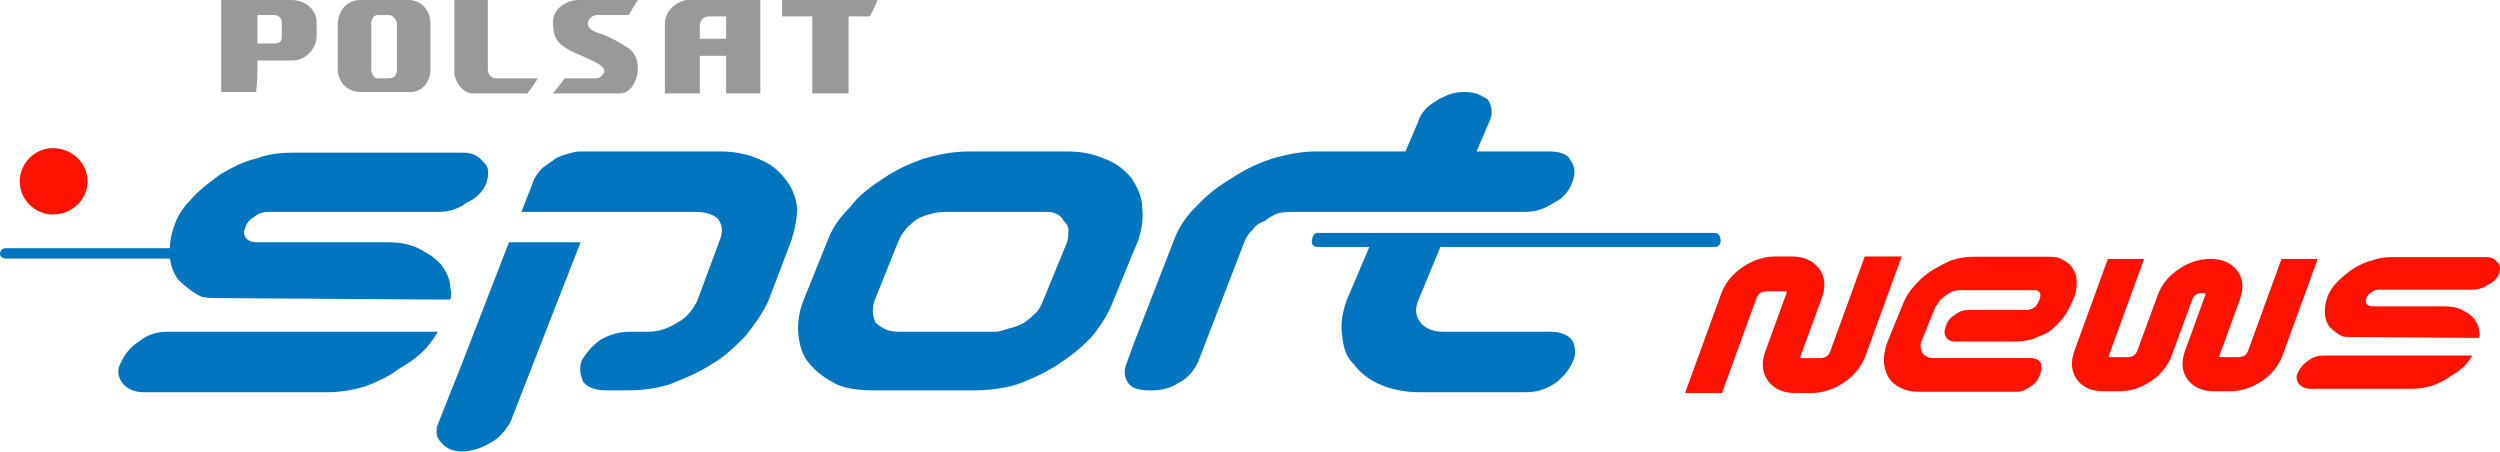
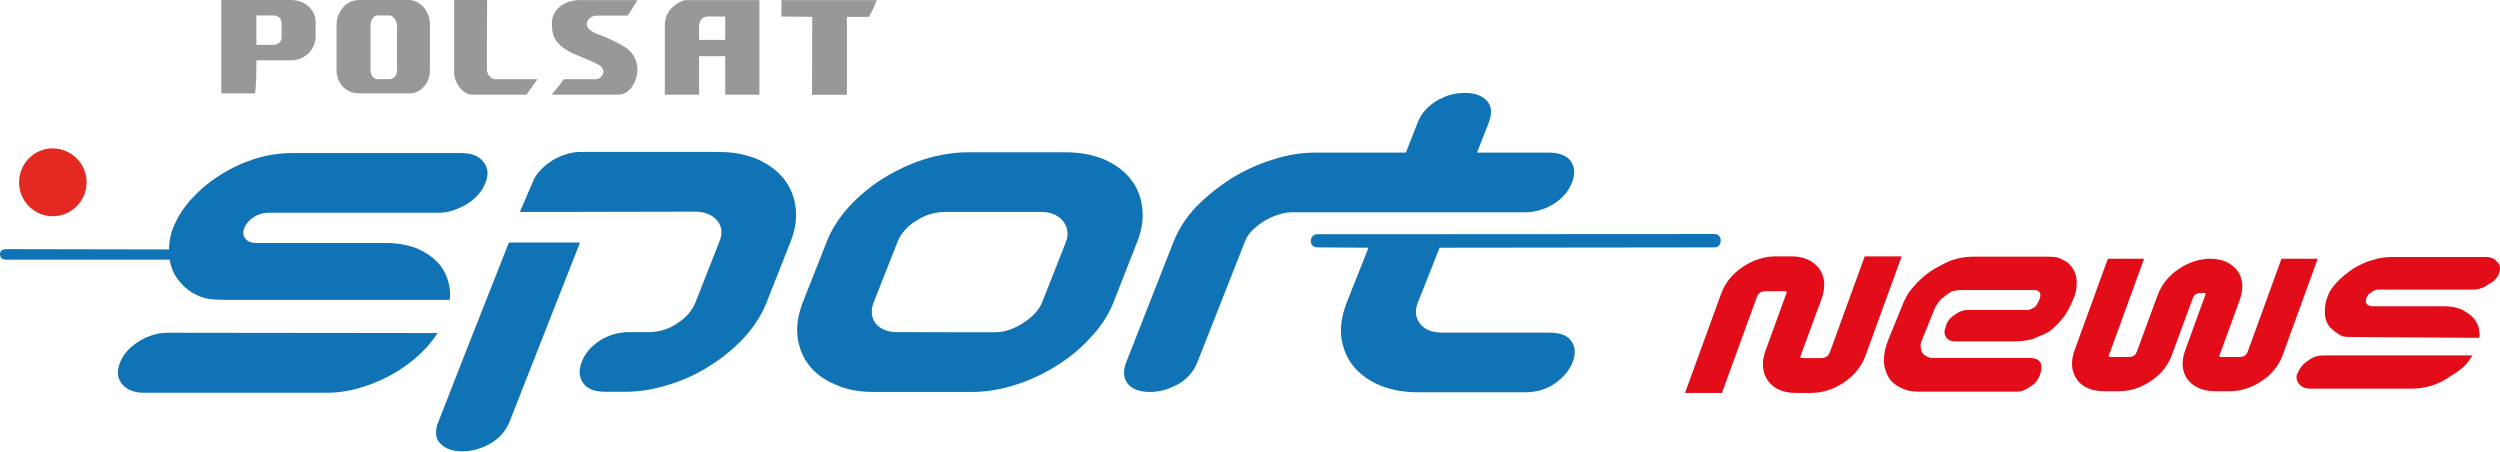
- <svg xmlns="http://www.w3.org/2000/svg" version="1.1" width="600" height="108.352" id="svg13833">
-   <defs id="defs13835">
-     <clipPath id="clipPath6539">
-       <path d="m 0,0 841.89,0 0,595.276 L 0,595.276 0,0 z" id="path6541" />
-     </clipPath>
-   </defs>
-   <g transform="translate(-50.00005,-478.186)" id="layer1">
-     <g transform="matrix(6.162893,0,0,-6.162893,-1998.215,1268.2)" id="g6535">
-       <g clip-path="url(#clipPath6539)" id="g6537">
-         <g transform="translate(411.7841,116.5529)" id="g6543">
-           <path d="m 0,0 c 0.028,0.099 0.028,0.178 0,0.227 -0.05,0.08 -0.101,0.109 -0.206,0.109 l -2.945,0 C -3.229,0.336 -3.332,0.307 -3.436,0.28 -3.51,0.227 -3.614,0.178 -3.667,0.128 -3.766,0.05 -3.845,0 -3.918,-0.099 -3.973,-0.178 -4.023,-0.257 -4.074,-0.333 l -0.539,-1.331 c -0.026,-0.08 -0.052,-0.159 -0.026,-0.208 0,-0.079 0.026,-0.152 0.053,-0.227 0.049,-0.059 0.102,-0.109 0.153,-0.129 0.076,-0.05 0.153,-0.079 0.231,-0.079 l 3.818,0 c 0.178,0 0.334,-0.049 0.412,-0.184 C 0.079,-2.613 0.079,-2.772 0,-2.973 -0.071,-3.155 -0.177,-3.306 -0.357,-3.411 -0.534,-3.54 -0.691,-3.619 -0.899,-3.619 l -3.839,0 c -0.287,0 -0.488,0.053 -0.696,0.158 -0.205,0.103 -0.359,0.231 -0.461,0.406 -0.102,0.178 -0.178,0.415 -0.178,0.649 0,0.248 0.053,0.511 0.152,0.762 l 0.537,1.311 c 0.105,0.283 0.233,0.538 0.438,0.768 0.208,0.254 0.435,0.462 0.695,0.639 0.251,0.159 0.535,0.307 0.79,0.416 0.285,0.099 0.565,0.148 0.847,0.148 l 2.948,0 C 0.562,1.638 0.768,1.615 0.896,1.51 1.08,1.437 1.206,1.302 1.284,1.177 1.383,1.025 1.435,0.847 1.435,0.643 1.435,0.435 1.412,0.227 1.31,0 1.206,-0.234 1.08,-0.541 0.896,-0.748 0.743,-0.946 0.562,-1.13 0.361,-1.282 0.079,-1.44 -0.05,-1.46 -0.282,-1.569 -0.534,-1.644 -0.796,-1.664 -1.027,-1.664 l -2.252,0 c -0.203,0 -0.335,0.068 -0.388,0.204 -0.049,0.079 -0.072,0.178 0,0.355 0.028,0.179 0.157,0.357 0.363,0.486 0.178,0.135 0.356,0.184 0.537,0.184 l 2.282,0 c 0.101,0 0.177,0.049 0.279,0.102 C -0.127,-0.287 -0.05,-0.099 0,0" id="path6545" style="fill:#ff1200;fill-opacity:1;fill-rule:nonzero;stroke:none" />
-         </g>
-         <g transform="translate(335.7562,121.1177)" id="g6547">
-           <path d="m 0,0 c 0,-0.692 -0.592,-1.282 -1.358,-1.282 -0.692,0 -1.284,0.59 -1.284,1.282 0,0.719 0.592,1.302 1.284,1.302 C -0.592,1.302 0,0.719 0,0" id="path6549" style="fill:#ff1200;fill-opacity:1;fill-rule:nonzero;stroke:none" />
-         </g>
-         <g transform="translate(360.1122,126.0146)" id="g6551">
-           <path d="m 0,0 0.512,0 0,-1.466 1.332,0 0,3.64 -1.844,0 0,-0.639 0.512,0 0,-0.87 L 0,0.665 0,0 z m -1.027,2.174 c -0.178,0 -0.847,-0.282 -0.847,-0.918 l 0,-2.722 1.361,0 0,1.466 0.513,0 0,0.665 -0.513,0 0,0.511 c 0,0.177 0.129,0.359 0.356,0.359 l 0.157,0 0,0.639 -1.027,0 z" id="path6553" style="fill:#999999;fill-opacity:1;fill-rule:nonzero;stroke:none" />
-         </g>
-         <g transform="translate(348.2661,128.1885)" id="g6555">
-           <path d="m 0,0 -0.974,0 0,-0.587 0.206,0 c 0.183,0 0.305,-0.234 0.305,-0.33 l 0,-1.772 c 0,-0.259 -0.122,-0.36 -0.305,-0.36 l -0.206,0 0,-0.534 0.053,0 0.999,0 c 0.41,0 0.766,0.359 0.766,0.894 l 0,1.772 C 0.844,-0.331 0.411,0 0,0 m -0.974,0 -0.9,0 c -0.664,0 -0.893,-0.587 -0.893,-0.917 l 0,-1.772 c 0,-0.44 0.308,-0.894 0.893,-0.894 l 0.9,0 0,0.534 -0.254,0 c -0.128,0 -0.234,0.178 -0.234,0.36 l 0,1.772 c 0,0.176 0.106,0.33 0.234,0.33 l 0.254,0 0,0.587 z" id="path6557" style="fill:#999999;fill-opacity:1;fill-rule:nonzero;stroke:none" />
-         </g>
-         <g transform="translate(343.6765,128.1885)" id="g6559">
-           <path d="m 0,0 -0.817,0 0,-0.587 0.151,0 c 0.18,0 0.31,-0.105 0.31,-0.283 l 0,-0.541 c 0,-0.178 -0.054,-0.281 -0.31,-0.281 l -0.151,0 0,-0.664 0.868,0 c 0.59,0 0.949,0.537 0.949,0.945 l 0,0.59 C 1,-0.512 0.692,0 0,0 m -0.817,0 -1.899,0 0,-3.583 1.361,0 c 0.05,0.405 0.05,0.82 0.05,1.227 l 0.488,0 0,0.664 -0.488,0 0,1.105 0.488,0 0,0.587 z" id="path6561" style="fill:#999999;fill-opacity:1;fill-rule:nonzero;stroke:none" />
-         </g>
-         <g transform="translate(366.2146,127.5492)" id="g6563">
-           <path d="m 0,0 -0.822,0 0,-3 -1.413,0 0,3 -1.177,0 0,0.639 3.717,0 C 0.227,0.411 0.125,0.231 0,0" id="path6565" style="fill:#999999;fill-opacity:1;fill-rule:nonzero;stroke:none" />
-         </g>
-         <g transform="translate(355.5978,125.1393)" id="g6567">
-           <path d="m 0,0 c 0.106,0 0.284,0.178 0.284,0.286 0,0.125 -0.178,0.253 -0.284,0.306 -0.306,0.177 -0.82,0.356 -1.127,0.534 -0.412,0.231 -0.59,0.463 -0.59,1.054 0,0.588 0.59,0.869 0.999,0.869 l 2.305,0 C 1.409,2.768 1.23,2.463 1.23,2.463 l -1.23,0 c -0.178,0 -0.357,-0.155 -0.357,-0.331 0,-0.183 0.179,-0.312 0.535,-0.409 C 0.541,1.589 0.946,1.357 1.132,1.23 1.538,0.998 1.587,0.64 1.587,0.36 1.587,0 1.362,-0.59 0.877,-0.59 l -2.594,0 C -1.488,-0.304 -1.254,0 -1.254,0 L 0,0 z" id="path6569" style="fill:#999999;fill-opacity:1;fill-rule:nonzero;stroke:none" />
-         </g>
-         <g transform="translate(352.8773,124.5488)" id="g6571">
-           <path d="m 0,0 -2.123,0 c -0.413,0 -0.718,0.511 -0.718,0.822 l 0,2.818 1.307,0 0,-2.689 c 0,-0.26 0.183,-0.361 0.306,-0.361 l 1.642,0 C 0.236,0.287 0,0 0,0" id="path6573" style="fill:#999999;fill-opacity:1;fill-rule:nonzero;stroke:none" />
-         </g>
-         <g transform="translate(388.5383,112.9144)" id="g6575">
-           <path d="m 0,0 0,2.356 4.153,0 C 4.562,2.356 4.873,2.257 5.05,1.994 5.155,1.766 5.204,1.48 5.05,1.173 4.923,0.896 4.69,0.584 4.38,0.356 4.026,0.125 3.691,0 3.207,0 L 0,0 z m 0,5.659 0,0.544 10.587,0 c 0.23,0 0.23,-0.307 0.23,-0.307 0,0 0,-0.237 -0.23,-0.237 L 0,5.659 z m 0,1.364 0,4.46 c 0.257,0.151 0.536,0.208 0.846,0.208 0.41,0 0.644,-0.128 0.901,-0.287 0.15,-0.254 0.227,-0.537 0.049,-0.893 L 1.308,9.377 4.1,9.377 C 4.562,9.377 4.873,9.275 4.971,9.021 5.155,8.794 5.155,8.507 5.05,8.203 4.923,7.845 4.69,7.561 4.331,7.383 3.972,7.149 3.619,7.023 3.207,7.023 L 0,7.023 z m 0,4.46 0,-4.46 -5.865,0 c -0.135,0 -0.313,0 -0.542,-0.052 C -6.592,6.921 -6.768,6.793 -6.948,6.664 -7.126,6.615 -7.307,6.486 -7.411,6.332 -7.538,6.203 -7.637,6.074 -7.716,5.896 L -9.538,1.173 C -9.71,0.82 -9.944,0.537 -10.308,0.356 c -0.355,-0.231 -0.711,-0.283 -1.076,-0.283 -0.256,0 -0.481,0.025 -0.664,0.105 l 0,1.694 1.562,4.024 c 0.178,0.481 0.463,0.947 0.896,1.358 0.414,0.435 0.828,0.768 1.363,1.078 0.511,0.353 1.052,0.59 1.586,0.768 0.591,0.175 1.183,0.277 1.694,0.277 l 3.488,0 0.485,1.134 c 0.101,0.356 0.359,0.639 0.692,0.817 0.106,0.076 0.183,0.132 0.282,0.155 m 0,-5.28 -4.875,0 c -0.224,0 -0.224,-0.307 -0.224,-0.307 0,0.076 -0.082,-0.237 0.224,-0.237 l 2.009,0 -0.9,-2.119 C -3.919,3.069 -3.998,2.614 -3.919,2.178 -3.871,1.717 -3.766,1.361 -3.458,1.075 -3.23,0.761 -2.866,0.484 -2.461,0.306 -2.053,0.125 -1.509,0 -0.922,0 L 0,0 l 0,2.356 -0.026,0 c -0.356,0 -0.669,0.129 -0.847,0.357 -0.178,0.234 -0.228,0.491 -0.101,0.827 l 0.875,2.119 0.099,0 0,0.544 z m -12.048,-0.719 0.153,0.356 c 0.181,0.492 0.231,0.953 0.181,1.358 0,0.363 -0.151,0.719 -0.334,1.005 l 0,-2.719 z m 0,2.719 0,-2.719 -0.797,-1.944 c -0.177,-0.471 -0.461,-0.926 -0.817,-1.362 -0.382,-0.412 -0.824,-0.768 -1.335,-1.103 -0.488,-0.314 -1.079,-0.591 -1.588,-0.769 -0.59,-0.181 -1.177,-0.233 -1.719,-0.233 l -0.101,0 0,2.283 0.973,0 c 0.181,0 0.359,0.08 0.538,0.129 0.23,0.049 0.411,0.129 0.592,0.228 0.178,0.128 0.305,0.234 0.488,0.411 0.102,0.129 0.151,0.228 0.231,0.416 l 0.945,2.3 c 0.052,0.185 0.052,0.313 0.052,0.492 0,0.102 -0.052,0.227 -0.18,0.332 -0.053,0.129 -0.178,0.257 -0.356,0.307 -0.102,0.052 -0.283,0.052 -0.461,0.052 l -2.822,0 0,2.354 3.767,0 c 0.594,0 1.025,-0.102 1.441,-0.277 0.484,-0.178 0.768,-0.415 1.075,-0.768 0.019,-0.056 0.049,-0.079 0.074,-0.129 m 0,-6.331 -0.254,-0.699 c -0.127,-0.277 -0.127,-0.589 0.049,-0.817 0.051,-0.076 0.131,-0.129 0.205,-0.178 l 0,1.694 z m -6.357,7.505 0,-2.354 -0.976,0 c -0.332,0 -0.768,-0.102 -1.1,-0.286 C -20.84,6.486 -21.071,6.203 -21.2,5.896 L -22.146,3.54 c -0.103,-0.336 -0.052,-0.593 0.05,-0.827 0.254,-0.228 0.484,-0.357 0.896,-0.357 l 2.795,0 0,-2.283 -3.741,0 c -0.542,0 -1.054,0.052 -1.463,0.233 -0.439,0.231 -0.765,0.455 -1.026,0.769 -0.281,0.286 -0.408,0.691 -0.457,1.103 -0.057,0.436 0,0.891 0.176,1.362 l 0.948,2.356 c 0.177,0.481 0.463,0.897 0.872,1.302 0.358,0.491 0.847,0.824 1.306,1.134 0.538,0.353 1.055,0.59 1.591,0.768 0.588,0.175 1.179,0.277 1.769,0.277 l 0.025,0 z m -16.331,-6.487 0,2.95 1.155,0 -1.155,-2.95 z m 0,4.133 5.613,0 c 0.441,0 0.718,-0.102 0.903,-0.286 0.178,-0.251 0.178,-0.534 0.049,-0.841 L -29.048,3.54 c -0.176,-0.336 -0.405,-0.65 -0.768,-0.827 -0.356,-0.228 -0.718,-0.357 -1.123,-0.357 l -0.719,0 c -0.406,0 -0.741,-0.099 -1.104,-0.286 -0.356,-0.224 -0.585,-0.531 -0.77,-0.815 -0.127,-0.359 -0.049,-0.589 0.048,-0.847 0.186,-0.23 0.494,-0.335 0.905,-0.335 l 0.771,0 c 0.583,0 1.096,0.052 1.688,0.233 0.591,0.231 1.13,0.455 1.614,0.769 0.513,0.286 0.927,0.691 1.334,1.103 0.359,0.436 0.669,0.891 0.896,1.362 l 0.897,2.356 c 0.155,0.481 0.23,0.897 0.23,1.302 -0.075,0.491 -0.23,0.824 -0.485,1.134 -0.279,0.353 -0.592,0.59 -1.052,0.768 -0.409,0.175 -0.893,0.277 -1.485,0.277 l -5.41,0 c -0.18,0 -0.358,-0.049 -0.534,-0.102 -0.236,-0.076 -0.414,-0.125 -0.542,-0.254 l -0.079,-0.049 0,-1.949 z m -3.431,0.254 c 0.049,0.03 0.102,0.077 0.149,0.106 0.414,0.178 0.642,0.462 0.77,0.765 0.105,0.359 0.105,0.646 -0.128,0.824 -0.179,0.227 -0.408,0.356 -0.791,0.356 l 0,-2.051 z m 3.431,1.695 0,-1.949 -1.151,0 0.462,1.18 c 0.049,0.179 0.178,0.304 0.305,0.482 0.079,0.079 0.229,0.181 0.384,0.287 m 0,-3.132 0,-2.95 -1.566,-4.021 c -0.178,-0.336 -0.432,-0.642 -0.765,-0.821 -0.359,-0.227 -0.717,-0.332 -1.1,-0.355 l 0,3.51 1.796,4.637 1.635,0 z m -4.437,-2.231 0.516,0 c 0.051,0.184 0.051,0.287 0,0.465 0,0.356 -0.18,0.639 -0.358,0.9 -0.054,0.046 -0.102,0.102 -0.158,0.154 l 0,-1.519 z m 0,3.414 0.079,0 c 0.307,0 0.616,0.073 0.927,0.254 l 0,2.051 -0.03,0 -0.976,0 0,-2.305 z m 1.006,-5.82 0,-3.51 -0.03,0 c -0.359,0 -0.64,0.128 -0.818,0.355 -0.079,0.08 -0.127,0.156 -0.158,0.258 l 0,0.356 c 0.031,0.079 0.056,0.128 0.079,0.207 l 0.927,2.334 z m -1.006,1.104 0,0.049 0.031,0 c 0,0 0,-0.026 -0.031,-0.049 M -49.246,4.38 c 0.259,-0.257 0.541,-0.484 0.901,-0.662 0.23,-0.053 0.41,-0.053 0.868,-0.053 l 8.304,-0.056 0,1.519 c -0.204,0.198 -0.461,0.333 -0.74,0.482 -0.359,0.178 -0.768,0.23 -1.231,0.23 l -5.023,0 c -0.232,0 -0.361,0.056 -0.465,0.185 -0.072,0.128 -0.072,0.227 0,0.409 0.056,0.181 0.185,0.303 0.359,0.409 0.155,0.128 0.337,0.18 0.516,0.18 l 6.584,0 0,2.305 -5.638,0 c -0.461,0 -0.946,-0.053 -1.406,-0.228 -0.542,-0.128 -0.95,-0.363 -1.361,-0.593 -0.412,-0.304 -0.817,-0.59 -1.127,-0.946 -0.361,-0.363 -0.59,-0.718 -0.719,-1.127 -0.101,-0.281 -0.153,-0.594 -0.153,-0.824 l -6.381,0 c -0.234,0 -0.234,-0.228 -0.234,-0.228 0,0 0,-0.178 0.234,-0.178 l 6.381,0 c 0.052,-0.313 0.153,-0.59 0.331,-0.824 m 10.073,-2.024 0,-0.049 C -39.245,2.152 -39.397,1.974 -39.555,1.766 -39.862,1.41 -40.272,1.127 -40.681,0.896 -41.094,0.584 -41.5,0.408 -41.965,0.227 -42.499,0.073 -42.986,0 -43.451,0 l -7.152,0 c -0.337,0 -0.64,0.125 -0.821,0.356 -0.178,0.228 -0.226,0.54 -0.049,0.817 0.128,0.307 0.359,0.593 0.718,0.821 0.33,0.263 0.692,0.362 1.099,0.362 l 10.483,0 z m 0,-3.694 0,-0.356 c -0.021,0.105 -0.021,0.227 0,0.356" id="path6577" style="fill:#0075bf;fill-opacity:1;fill-rule:nonzero;stroke:none" />
-         </g>
-         <g transform="translate(404.7684,114.4324)" id="g6579">
-           <path d="M 0,0 C -0.139,-0.381 -0.39,-0.693 -0.755,-0.936 -1.12,-1.18 -1.496,-1.301 -1.882,-1.301 l -0.622,0 c -0.392,0 -0.677,0.119 -0.856,0.356 C -3.551,-0.696 -3.578,-0.381 -3.439,0 L -2.63,2.221 C -2.524,2.514 -2.636,2.66 -2.968,2.66 l -0.63,0 c -0.331,0 -0.55,-0.146 -0.657,-0.439 l -1.282,-3.522 -0.911,0 1.282,3.522 c 0.139,0.381 0.391,0.693 0.756,0.936 0.365,0.243 0.742,0.365 1.129,0.365 l 0.632,0 c 0.388,0 0.675,-0.122 0.864,-0.366 C -1.597,2.913 -1.573,2.6 -1.712,2.218 L -2.53,-0.007 c -0.105,-0.288 0.01,-0.432 0.346,-0.432 l 0.618,0 c 0.33,0 0.547,0.144 0.652,0.432 l 1.284,3.529 0.912,0 L 0,0 z" id="path6581" style="fill:#ff1200;fill-opacity:1;fill-rule:nonzero;stroke:none" />
-         </g>
-         <g transform="translate(404.7684,114.4324)" id="g6583">
-           <path d="M 0,0 C -0.139,-0.381 -0.39,-0.693 -0.755,-0.936 -1.12,-1.18 -1.496,-1.301 -1.882,-1.301 l -0.622,0 c -0.392,0 -0.677,0.119 -0.856,0.356 C -3.551,-0.696 -3.578,-0.381 -3.439,0 L -2.63,2.221 C -2.524,2.514 -2.636,2.66 -2.968,2.66 l -0.63,0 c -0.331,0 -0.55,-0.146 -0.657,-0.439 l -1.282,-3.522 -0.911,0 1.282,3.522 c 0.139,0.381 0.391,0.693 0.756,0.936 0.365,0.243 0.742,0.365 1.129,0.365 l 0.632,0 c 0.388,0 0.675,-0.122 0.864,-0.366 C -1.597,2.913 -1.573,2.6 -1.712,2.218 L -2.53,-0.007 c -0.105,-0.288 0.01,-0.432 0.346,-0.432 l 0.618,0 c 0.33,0 0.547,0.144 0.652,0.432 l 1.284,3.529 0.912,0 L 0,0 z" id="path6585" style="fill:none;stroke:#ff1200;stroke-width:0.495;stroke-linecap:butt;stroke-linejoin:miter;stroke-miterlimit:4;stroke-opacity:1;stroke-dasharray:none" />
-         </g>
-         <g transform="translate(421.01,114.4496)" id="g6587">
-           <path d="m 0,0 c -0.134,-0.369 -0.378,-0.67 -0.73,-0.902 -0.352,-0.233 -0.715,-0.349 -1.089,-0.349 l -0.61,0 c -0.374,0 -0.653,0.116 -0.835,0.349 C -3.447,-0.67 -3.471,-0.369 -3.337,0 l 0.782,2.15 c 0.104,0.283 -0.008,0.425 -0.334,0.425 -0.321,0 -0.533,-0.142 -0.636,-0.425 L -4.316,0 c -0.134,-0.369 -0.376,-0.67 -0.725,-0.902 -0.35,-0.233 -0.714,-0.349 -1.094,-0.349 l -0.602,0 c -0.379,0 -0.657,0.112 -0.831,0.337 -0.186,0.24 -0.211,0.545 -0.077,0.914 l 1.241,3.409 0.883,0 L -6.762,0 c -0.101,-0.278 0.008,-0.417 0.329,-0.417 l 0.602,0 c 0.321,0 0.532,0.139 0.633,0.417 l 0.79,2.15 c 0.135,0.369 0.378,0.671 0.731,0.906 0.353,0.236 0.717,0.353 1.091,0.353 0.38,0 0.661,-0.116 0.844,-0.349 0.183,-0.232 0.206,-0.536 0.07,-0.91 L -2.455,0 c -0.101,-0.278 0.009,-0.417 0.33,-0.417 l 0.609,0 c 0.321,0 0.533,0.139 0.634,0.417 l 1.24,3.409 0.883,0 L 0,0 z" id="path6589" style="fill:#ff1200;fill-opacity:1;fill-rule:nonzero;stroke:none" />
-         </g>
-         <g transform="translate(421.01,114.4496)" id="g6591">
-           <path d="m 0,0 c -0.134,-0.369 -0.378,-0.67 -0.73,-0.902 -0.352,-0.233 -0.715,-0.349 -1.089,-0.349 l -0.61,0 c -0.374,0 -0.653,0.116 -0.835,0.349 C -3.447,-0.67 -3.471,-0.369 -3.337,0 l 0.782,2.15 c 0.104,0.283 -0.008,0.425 -0.334,0.425 -0.321,0 -0.533,-0.142 -0.636,-0.425 L -4.316,0 c -0.134,-0.369 -0.376,-0.67 -0.725,-0.902 -0.35,-0.233 -0.714,-0.349 -1.094,-0.349 l -0.602,0 c -0.379,0 -0.657,0.112 -0.831,0.337 -0.186,0.24 -0.211,0.545 -0.077,0.914 l 1.241,3.409 0.883,0 L -6.762,0 c -0.101,-0.278 0.008,-0.417 0.329,-0.417 l 0.602,0 c 0.321,0 0.532,0.139 0.633,0.417 l 0.79,2.15 c 0.135,0.369 0.378,0.671 0.731,0.906 0.353,0.236 0.717,0.353 1.091,0.353 0.38,0 0.661,-0.116 0.844,-0.349 0.183,-0.232 0.206,-0.536 0.07,-0.91 L -2.455,0 c -0.101,-0.278 0.009,-0.417 0.33,-0.417 l 0.609,0 c 0.321,0 0.533,0.139 0.634,0.417 l 1.24,3.409 0.883,0 L 0,0 z" id="path6593" style="fill:none;stroke:#ff1200;stroke-width:0.495;stroke-linecap:butt;stroke-linejoin:miter;stroke-miterlimit:4;stroke-opacity:1;stroke-dasharray:none" />
-         </g>
-         <g transform="translate(422.8859,115.9093)" id="g6595">
-           <path d="m 0,0 c 0.028,-0.172 0.084,-0.324 0.182,-0.453 0.142,-0.142 0.297,-0.266 0.495,-0.364 0.127,-0.029 0.226,-0.029 0.478,-0.029 l 4.567,-0.031 0.283,0 c 0.028,0.101 0.028,0.158 0,0.255 0,0.196 -0.099,0.352 -0.196,0.495 C 5.778,-0.102 5.752,-0.071 5.722,-0.042 5.609,0.067 5.468,0.142 5.315,0.223 5.117,0.321 4.892,0.35 4.637,0.35 l -2.762,0 C 1.747,0.35 1.677,0.381 1.62,0.451 1.58,0.522 1.58,0.576 1.62,0.676 1.65,0.776 1.721,0.843 1.817,0.901 1.902,0.972 2.002,1 2.101,1 L 5.722,1 5.765,1 C 5.933,1 6.104,1.04 6.274,1.14 6.301,1.156 6.33,1.182 6.357,1.198 6.584,1.296 6.71,1.452 6.78,1.619 6.838,1.816 6.838,1.974 6.71,2.072 6.611,2.197 6.485,2.268 6.274,2.268 l -0.016,0 -0.536,0 -3.101,0 C 2.367,2.268 2.101,2.239 1.848,2.142 1.55,2.072 1.325,1.943 1.099,1.816 0.873,1.649 0.65,1.492 0.479,1.296 0.281,1.096 0.155,0.901 0.084,0.676 0.028,0.522 0,0.35 0,0.223" id="path6597" style="fill:#ff1200;fill-opacity:1;fill-rule:nonzero;stroke:none" />
-         </g>
-         <g transform="translate(428.6245,114.3431)" id="g6599">
-           <path d="m 0,0 -0.017,0 -5.765,0 c -0.224,0 -0.423,-0.054 -0.605,-0.199 -0.197,-0.125 -0.324,-0.283 -0.395,-0.451 -0.097,-0.153 -0.071,-0.325 0.027,-0.45 0.1,-0.127 0.267,-0.196 0.452,-0.196 l 3.933,0 c 0.256,0 0.524,0.04 0.817,0.125 0.256,0.1 0.479,0.196 0.707,0.368 0.224,0.127 0.45,0.283 0.619,0.479 0.086,0.114 0.17,0.212 0.21,0.297 C 0,-0.014 0,0 0,0" id="path6601" style="fill:#ff1200;fill-opacity:1;fill-rule:nonzero;stroke:none" />
-         </g>
+ <svg xmlns="http://www.w3.org/2000/svg" height="108.35" width="600" version="1.1" viewBox="0 0 158.75 28.668">
+   <g transform="translate(127.1 -121.1)">
+     <g fill="#999899" fill-rule="evenodd">
+       <path d="m-83.55 121.11c-0.278 0-1.318 0.48-1.334 1.54v4.46h2.173v-2.44h0.838 0.822v2.44h2.173v-6h-2.995-1.677zm1.397 1.04h0.28 0.822v1.48h-0.822-0.838v-0.84c0-0.36 0.201-0.64 0.558-0.64z" />
+       <path d="m-104.27 121.1c-1.04 0-1.46 0.98-1.46 1.53v2.94c0 0.7 0.48 1.46 1.46 1.46h1.54 1.67c0.63 0 1.26-0.62 1.26-1.46v-2.94c0-0.9-0.7-1.53-1.33-1.53h-1.6-1.54zm1.12 0.98h0.42 0.35c0.28 0 0.49 0.41 0.49 0.61v2.88c0 0.34-0.22 0.56-0.5 0.56h-0.34-0.42c-0.22 0-0.42-0.28-0.42-0.56v-2.88c0-0.34 0.22-0.61 0.42-0.61z" />
+       <path d="m-113.05 121.1v5.93h2.15c0.08-0.7 0.08-1.4 0.08-2.1h0.79 1.43c0.98 0 1.54-0.84 1.54-1.46v-1.05c0-0.42-0.41-1.32-1.6-1.32h-1.37-3.02zm2.23 0.98h0.79 0.25c0.36 0 0.56 0.2 0.56 0.48v0.91c0 0.2-0.14 0.48-0.56 0.48h-0.25-0.79v-1.87z" />
+       <path d="m-71.925 122.17h-1.397v4.95h-2.219c0.016-1.61 0.016-3.35 0.016-4.95-0.637 0-1.257-0.02-1.957-0.02v-1.04h6.055c-0.142 0.36-0.281 0.7-0.498 1.06" />
+       <path d="m-89.276 126.13c0.278 0 0.496-0.28 0.496-0.48 0-0.22-0.218-0.42-0.419-0.5-0.558-0.28-1.397-0.56-1.879-0.84-0.634-0.42-0.993-0.76-0.977-1.74 0-0.98 0.977-1.46 1.677-1.46h3.754c-0.278 0.48-0.62 0.98-0.62 0.98h-1.955c-0.357 0-0.637 0.26-0.637 0.54s0.28 0.5 0.838 0.7c0.637 0.22 1.258 0.56 1.615 0.78 0.62 0.42 0.759 0.98 0.759 1.46 0 0.56-0.416 1.54-1.195 1.54h-4.252c0.419-0.49 0.776-0.98 0.776-0.98" />
+       <path d="m-93.669 127.11h-3.414c-0.7 0-1.195-0.84-1.179-1.4v-4.61h2.094c-0.014 1.53-0.014 4.05-0.014 4.41 0 0.4 0.356 0.62 0.495 0.62h2.717c-0.356 0.49-0.699 0.98-0.699 0.98" />
+     </g>
+     <path d="m-121.6 132.68c0 1.18-0.97 2.15-2.15 2.15-1.19 0-2.14-0.97-2.14-2.15 0-1.19 0.96-2.16 2.14-2.16 1.2 0.02 2.15 0.98 2.15 2.16" fill-rule="evenodd" fill="#e42822" />
+     <g fill="#1073b6" fill-rule="evenodd">
+       <path d="m-94.786 136.5-2.997 7.6-1.473 3.77c-0.046 0.09-0.079 0.2-0.109 0.3-0.062 0.28-0.062 0.52 0 0.73 0.047 0.14 0.125 0.26 0.232 0.37 0.31 0.32 0.762 0.49 1.35 0.49h0.033c0.62 0 1.211-0.17 1.783-0.49 0.575-0.33 0.98-0.8 1.228-1.4l2.561-6.52 1.909-4.85h-1.909-2.608z" />
+       <path d="m-116.47 142.23c-0.62 0-1.24 0.19-1.83 0.56s-0.98 0.82-1.18 1.34c-0.22 0.53-0.17 0.98 0.12 1.35 0.32 0.37 0.76 0.56 1.39 0.56h11.62c0.78 0 1.55-0.13 2.34-0.38 0.8-0.26 1.53-0.6 2.21-1.02 0.68-0.44 1.29-0.93 1.815-1.51 0.247-0.28 0.465-0.56 0.62-0.81 0.017-0.02 0.047-0.06 0.063-0.07h-0.063l-17.105-0.02z" />
+       <path d="m-108.57 130.82c-0.77 0-1.56 0.12-2.36 0.37-0.77 0.25-1.52 0.59-2.19 1.03-0.68 0.41-1.28 0.93-1.81 1.5-0.53 0.58-0.92 1.2-1.18 1.85-0.19 0.47-0.25 0.92-0.26 1.37 0 0-9.8-0.02-10.36-0.02-0.4 0-0.37 0.33-0.37 0.33s-0.01 0.34 0.37 0.34h10.4c0.09 0.5 0.27 0.95 0.58 1.32 0.34 0.44 0.79 0.81 1.39 1.03 0.42 0.16 0.72 0.18 1.46 0.2h13.535 0.823c0.032-0.24 0.032-0.47 0-0.69-0.077-0.59-0.281-1.08-0.621-1.52-0.063-0.08-0.125-0.14-0.202-0.22-0.31-0.32-0.715-0.59-1.195-0.81-0.59-0.24-1.27-0.37-2.05-0.37h-8.22c-0.31 0-0.55-0.09-0.69-0.28-0.15-0.18-0.17-0.42-0.06-0.68 0.11-0.28 0.31-0.5 0.59-0.68 0.29-0.19 0.59-0.28 0.92-0.28h10.705 0.093c0.498 0 1.01-0.13 1.489-0.38 0.109-0.04 0.218-0.1 0.327-0.17 0.591-0.37 0.977-0.82 1.179-1.35 0.217-0.51 0.171-0.96-0.123-1.33-0.294-0.38-0.762-0.56-1.383-0.56h-1.582-9.205z" />
+       <path d="m-90.255 130.75c-0.311 0-0.621 0.05-0.931 0.16-0.311 0.09-0.605 0.23-0.885 0.41-0.03 0.02-0.077 0.06-0.107 0.07-0.234 0.16-0.435 0.34-0.623 0.54-0.215 0.22-0.37 0.47-0.465 0.72l-0.823 1.91h1.911l9.249-0.02c0.62 0.02 1.072 0.21 1.382 0.58 0.295 0.37 0.341 0.82 0.123 1.34l-1.505 3.82c-0.218 0.55-0.605 1-1.179 1.36-0.558 0.38-1.165 0.55-1.832 0.55h-1.209c-0.653 0-1.274 0.17-1.832 0.52-0.575 0.36-0.964 0.81-1.179 1.37-0.202 0.51-0.172 0.95 0.076 1.32 0.248 0.39 0.73 0.58 1.443 0.58h1.211c0.948 0 1.879-0.16 2.826-0.46 0.931-0.29 1.816-0.69 2.622-1.22 0.822-0.51 1.536-1.12 2.173-1.8 0.62-0.69 1.086-1.43 1.396-2.22l1.506-3.81c0.31-0.78 0.419-1.5 0.326-2.2-0.079-0.69-0.34-1.29-0.745-1.82-0.42-0.51-0.978-0.93-1.675-1.24-0.7-0.3-1.522-0.46-2.437-0.46h-8.817z" />
+       <path d="m-65.607 130.77c-0.933 0-1.878 0.16-2.826 0.45-0.931 0.3-1.799 0.72-2.624 1.23-0.806 0.51-1.535 1.12-2.172 1.82-0.621 0.7-1.087 1.42-1.381 2.2l-1.505 3.81c-0.311 0.79-0.42 1.53-0.341 2.22 0.093 0.7 0.341 1.3 0.744 1.81 0.403 0.52 0.963 0.92 1.66 1.21 0.684 0.32 1.506 0.47 2.453 0.47h6.069 0.108c0.932 0 1.846-0.15 2.794-0.45 0.931-0.29 1.815-0.71 2.638-1.23 0.838-0.52 1.568-1.13 2.188-1.83 0.637-0.68 1.103-1.41 1.413-2.19l1.258-3.21 0.231-0.59c0.311-0.78 0.42-1.51 0.327-2.21-0.063-0.57-0.248-1.1-0.558-1.57-0.063-0.08-0.125-0.17-0.188-0.25-0.419-0.53-0.977-0.93-1.674-1.24-0.7-0.29-1.506-0.45-2.437-0.45h-6.1-0.077zm-1.492 3.79h1.569 4.608c0.281 0 0.545 0.06 0.777 0.16 0.234 0.11 0.419 0.25 0.558 0.43 0.141 0.19 0.233 0.39 0.264 0.62 0.032 0.24 0 0.47-0.093 0.7l-1.506 3.82c-0.092 0.24-0.247 0.47-0.449 0.7-0.217 0.23-0.465 0.43-0.759 0.62-0.281 0.19-0.591 0.33-0.901 0.44-0.311 0.11-0.605 0.15-0.901 0.15h-1.598l-4.579-0.01c-0.635 0-1.103-0.19-1.397-0.56-0.278-0.38-0.31-0.83-0.109-1.35l1.506-3.81c0.201-0.53 0.59-0.98 1.181-1.35 0.572-0.37 1.179-0.56 1.829-0.56z" />
+       <path d="m-34.071 127c-0.511 0-0.977 0.09-1.429 0.31-0.139 0.06-0.277 0.14-0.419 0.22-0.558 0.35-0.945 0.8-1.162 1.36l-0.746 1.9h-5.726c-0.901 0-1.802 0.14-2.747 0.45-0.933 0.29-1.816 0.7-2.64 1.21-0.822 0.53-1.552 1.12-2.203 1.78-0.637 0.67-1.102 1.4-1.413 2.16l-2.575 6.56-0.452 1.15c-0.215 0.56-0.185 1.01 0.095 1.36 0.093 0.13 0.216 0.22 0.357 0.3 0.264 0.15 0.621 0.23 1.054 0.23 0.607 0 1.195-0.17 1.785-0.49 0.575-0.33 0.994-0.8 1.226-1.4l3.043-7.72c0.093-0.23 0.248-0.47 0.466-0.67 0.217-0.22 0.465-0.4 0.743-0.58 0.28-0.16 0.574-0.31 0.901-0.4 0.31-0.11 0.591-0.15 0.869-0.15h9.544 5.216c0.667 0 1.272-0.18 1.846-0.53 0.561-0.36 0.948-0.81 1.165-1.37 0.202-0.5 0.172-0.95-0.062-1.32-0.248-0.37-0.73-0.57-1.443-0.57h-4.533l0.746-1.9c0.232-0.6 0.185-1.07-0.125-1.4-0.324-0.34-0.792-0.49-1.381-0.49z" />
+       <path d="m-18.256 135.96-17.244 0.01h-7.93c-0.419 0-0.433 0.41-0.433 0.41s-0.049 0.43 0.449 0.43c0.496 0 3.213 0.02 3.213 0.02l-1.381 3.48c-0.31 0.79-0.419 1.52-0.343 2.22 0.093 0.68 0.343 1.29 0.746 1.8 0.419 0.51 0.961 0.93 1.677 1.23 0.697 0.29 1.519 0.45 2.45 0.45h1.552 5.247c0.729 0 1.35-0.19 1.894-0.56 0.542-0.39 0.915-0.83 1.116-1.34 0.202-0.51 0.188-0.96-0.062-1.33-0.248-0.38-0.728-0.56-1.457-0.56h-6.738-0.046c-0.621 0-1.086-0.19-1.38-0.56-0.295-0.39-0.343-0.83-0.139-1.35l1.38-3.48h0.185l17.244-0.02c0.449 0 0.419-0.43 0.419-0.43s0.03-0.42-0.419-0.42z" />
+     </g>
+     <g fill="#e30c19">
+       <path d="m2.432 140.07c0.045-0.16 0.045-0.29 0-0.37-0.081-0.13-0.165-0.18-0.336-0.18h-4.802c-0.129 0-0.297 0.05-0.466 0.09-0.123 0.09-0.291 0.17-0.378 0.25-0.159 0.13-0.288 0.21-0.408 0.37-0.09 0.13-0.171 0.26-0.255 0.38l-0.877 2.17c-0.042 0.13-0.087 0.26-0.042 0.34 0 0.13 0.042 0.25 0.084 0.37 0.081 0.1 0.168 0.18 0.249 0.21 0.126 0.08 0.252 0.13 0.378 0.13h6.226c0.291 0 0.547 0.08 0.673 0.3 0.081 0.2 0.081 0.46-0.045 0.79-0.117 0.29-0.288 0.54-0.586 0.71-0.288 0.21-0.543 0.34-0.88 0.34h-6.262c-0.469 0-0.796-0.09-1.135-0.26-0.333-0.17-0.586-0.38-0.751-0.66-0.168-0.29-0.291-0.68-0.291-1.06 0-0.4 0.087-0.83 0.249-1.24l0.874-2.14c0.171-0.46 0.378-0.88 0.715-1.25 0.339-0.41 0.709-0.75 1.132-1.04 0.411-0.26 0.874-0.5 1.288-0.68 0.466-0.16 0.922-0.24 1.381-0.24h4.808c0.369 0 0.706 0.04 0.916 0.21 0.3 0.11 0.504 0.33 0.631 0.54 0.162 0.25 0.249 0.54 0.249 0.87 0 0.34-0.039 0.68-0.204 1.05-0.171 0.38-0.375 0.88-0.676 1.22-0.249 0.32-0.547 0.62-0.874 0.87-0.46 0.26-0.667 0.29-1.048 0.47-0.411 0.12-0.838 0.15-1.213 0.15h-3.673c-0.33 0-0.547-0.11-0.634-0.33-0.078-0.13-0.117-0.29 0-0.58 0.048-0.29 0.255-0.58 0.592-0.79 0.291-0.22 0.583-0.3 0.877-0.3h3.721c0.165 0 0.288-0.08 0.457-0.17 0.126-0.08 0.255-0.38 0.336-0.54" fill-rule="evenodd" />
+       <g>
+         <path style="color-rendering:auto;text-decoration-color:#000000;color:#000000;font-variant-numeric:normal;shape-rendering:auto;solid-color:#000000;text-decoration-line:none;font-variant-position:normal;mix-blend-mode:normal;block-progression:tb;font-feature-settings:normal;shape-padding:0;font-variant-alternates:normal;text-indent:0;font-variant-caps:normal;image-rendering:auto;white-space:normal;text-decoration-style:solid;font-variant-ligatures:normal;isolation:auto;text-transform:none" d="m-14.359 137.38c-0.715 0-1.415 0.23-2.065 0.66-0.658 0.44-1.136 1.02-1.39 1.73l-2.287 6.28h2.345l2.188-6.01c0.128-0.35 0.271-0.45 0.693-0.45h1.027c0.212 0 0.249 0.06 0.223 0.02-0.026-0.03 0.012-0.02-0.053 0.16l-1.318 3.62c-0.254 0.7-0.214 1.4 0.186 1.92 0.377 0.5 0.998 0.74 1.718 0.74h1.012c0.715 0 1.413-0.23 2.063-0.66 0.655-0.44 1.131-1.02 1.386-1.73l2.287-6.28h-2.346l-2.19 6.02c-0.124 0.34-0.263 0.44-0.683 0.44h-1.01c-0.216 0-0.261-0.06-0.234-0.03 0.025 0.03-0.007 0.03 0.052-0.13l1.334-3.63c0.254-0.71 0.217-1.4-0.181-1.92-0.391-0.5-1.012-0.75-1.727-0.75h-1.031z" />
+         <path style="color-rendering:auto;text-decoration-color:#000000;color:#000000;font-variant-numeric:normal;shape-rendering:auto;solid-color:#000000;text-decoration-line:none;font-variant-position:normal;mix-blend-mode:normal;block-progression:tb;font-feature-settings:normal;shape-padding:0;font-variant-alternates:normal;text-indent:0;font-variant-caps:normal;image-rendering:auto;white-space:normal;text-decoration-style:solid;font-variant-ligatures:normal;isolation:auto;text-transform:none" d="m6.75 137.53-2.121 5.83c-0.249 0.68-0.207 1.37 0.182 1.87h0.002v0.01c0.373 0.48 0.977 0.7 1.676 0.7h0.983c0.7 0 1.381-0.22 2.008-0.64 0.628-0.42 1.09-0.98 1.336-1.66l0.002-0.01 1.289-3.5c0.122-0.34 0.254-0.43 0.658-0.43 0.207 0 0.244 0.06 0.217 0.02-0.027-0.03 0.009-0.03-0.051 0.13l-1.276 3.51c-0.248 0.68-0.212 1.36 0.178 1.86 0.381 0.48 0.989 0.72 1.682 0.72h0.994c0.693 0 1.369-0.22 2-0.64 0.635-0.41 1.097-0.98 1.346-1.66l2.218-6.11h-2.296l-2.12 5.83c-0.118 0.33-0.245 0.41-0.652 0.41h-0.994c-0.203 0-0.24-0.05-0.211-0.01 0.029 0.03-0.003 0.03 0.053-0.12v-0.01l1.275-3.5c0.252-0.69 0.217-1.37-0.176-1.87-0.381-0.49-0.991-0.73-1.693-0.73-0.695 0-1.372 0.23-2.004 0.65h-0.002c-0.635 0.42-1.094 0.99-1.346 1.67l-1.289 3.51c-0.119 0.33-0.244 0.41-0.65 0.41h-0.983c-0.203 0-0.238-0.05-0.209-0.01 0.029 0.03-0.005 0.03 0.051-0.12v-0.01l2.223-6.1h-2.299z" />
+         <path d="m20.532 141.12c0.048 0.28 0.138 0.53 0.297 0.74 0.232 0.23 0.487 0.43 0.808 0.59 0.208 0.05 0.367 0.05 0.778 0.05l7.448 0.05h0.463c0.045-0.17 0.045-0.26 0-0.42 0-0.32-0.163-0.57-0.322-0.81-0.048-0.04-0.09-0.09-0.141-0.13-0.183-0.18-0.414-0.3-0.664-0.44-0.321-0.15-0.687-0.2-1.105-0.2h-4.505c-0.207 0-0.321-0.05-0.414-0.17-0.066-0.11-0.066-0.2 0-0.36 0.048-0.17 0.165-0.28 0.321-0.37 0.138-0.12 0.301-0.16 0.463-0.16h5.976c0.273 0 0.55-0.07 0.829-0.23 0.045-0.03 0.09-0.07 0.135-0.1 0.369-0.16 0.574-0.41 0.691-0.68 0.093-0.32 0.093-0.58-0.117-0.74-0.159-0.21-0.364-0.32-0.709-0.32h-5.958c-0.412 0-0.847 0.05-1.259 0.2-0.486 0.12-0.853 0.33-1.222 0.54-0.369 0.27-0.733 0.53-1.009 0.84-0.324 0.33-0.529 0.65-0.646 1.02-0.09 0.25-0.138 0.53-0.138 0.73" />
+         <path d="m29.89 143.67h-9.427c-0.366 0-0.691 0.09-0.985 0.32-0.324 0.21-0.532 0.47-0.646 0.74-0.159 0.25-0.117 0.53 0.045 0.74 0.163 0.2 0.433 0.31 0.736 0.31h6.412c0.417 0 0.856-0.06 1.333-0.2 0.418-0.16 0.781-0.32 1.154-0.6 0.366-0.21 0.732-0.46 1.009-0.78 0.141-0.19 0.276-0.35 0.342-0.48 0.027-0.03 0.027-0.05 0.027-0.05" />
      </g>
    </g>
  </g>
</svg>
